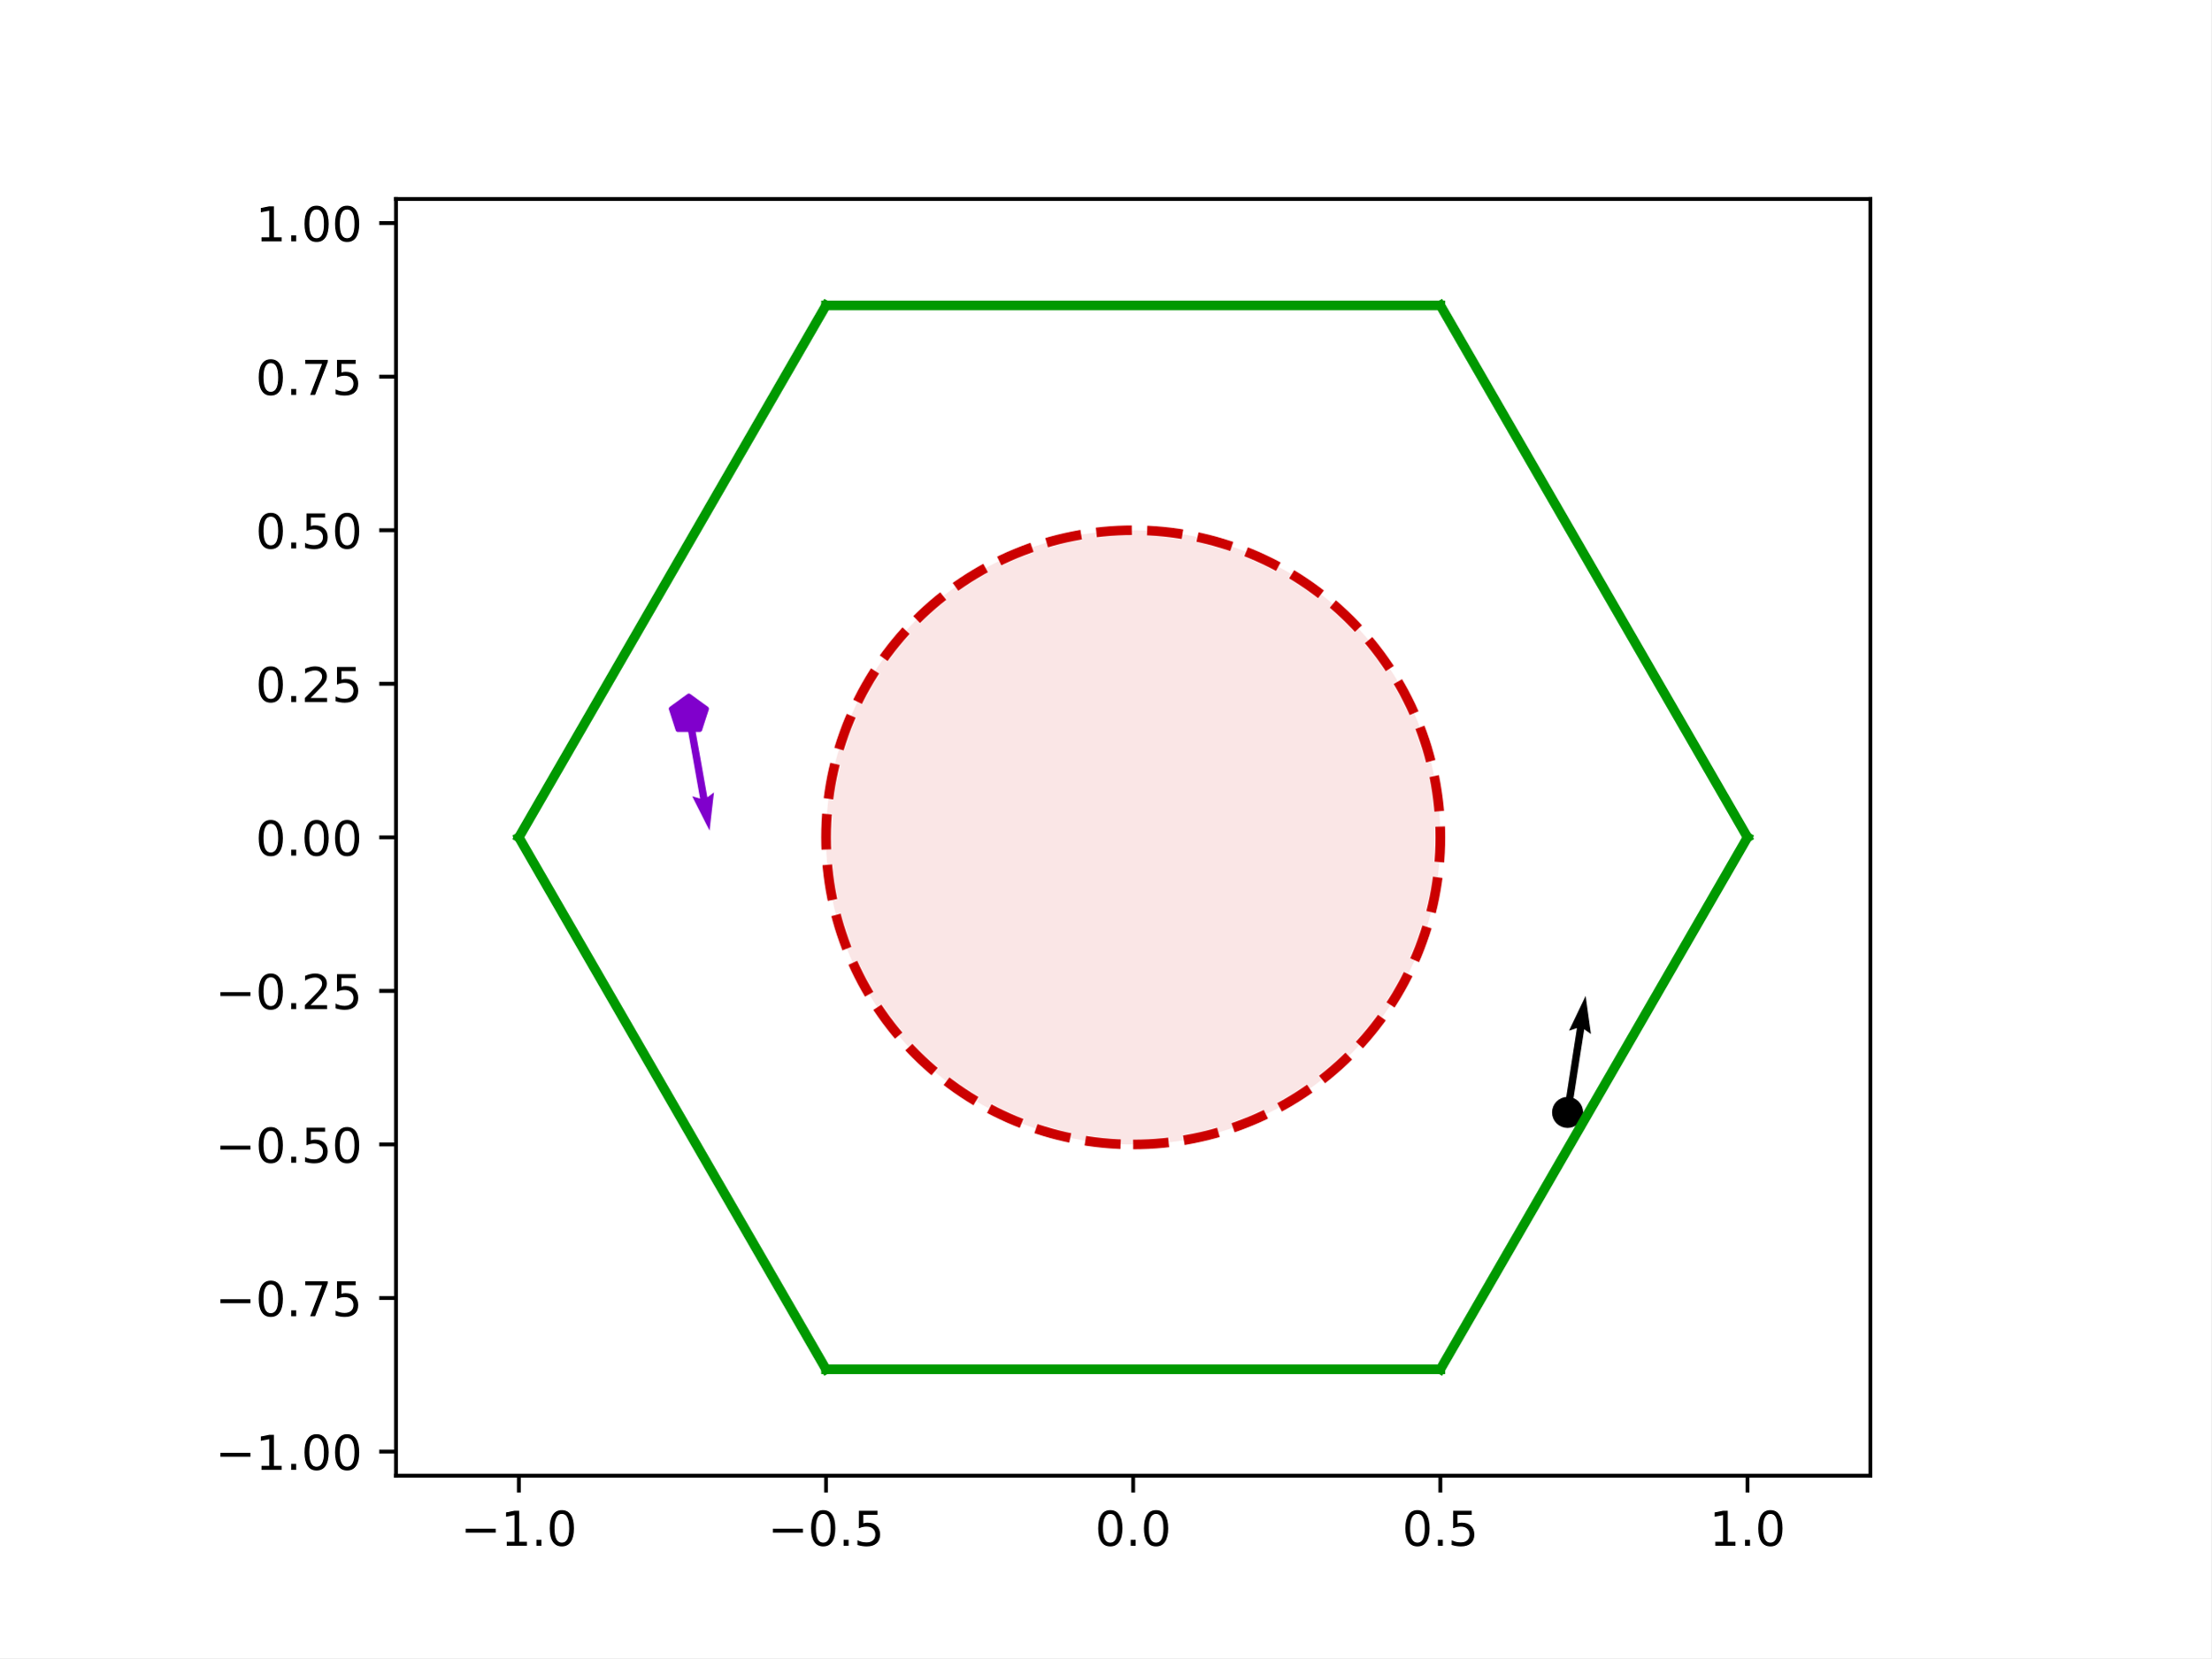
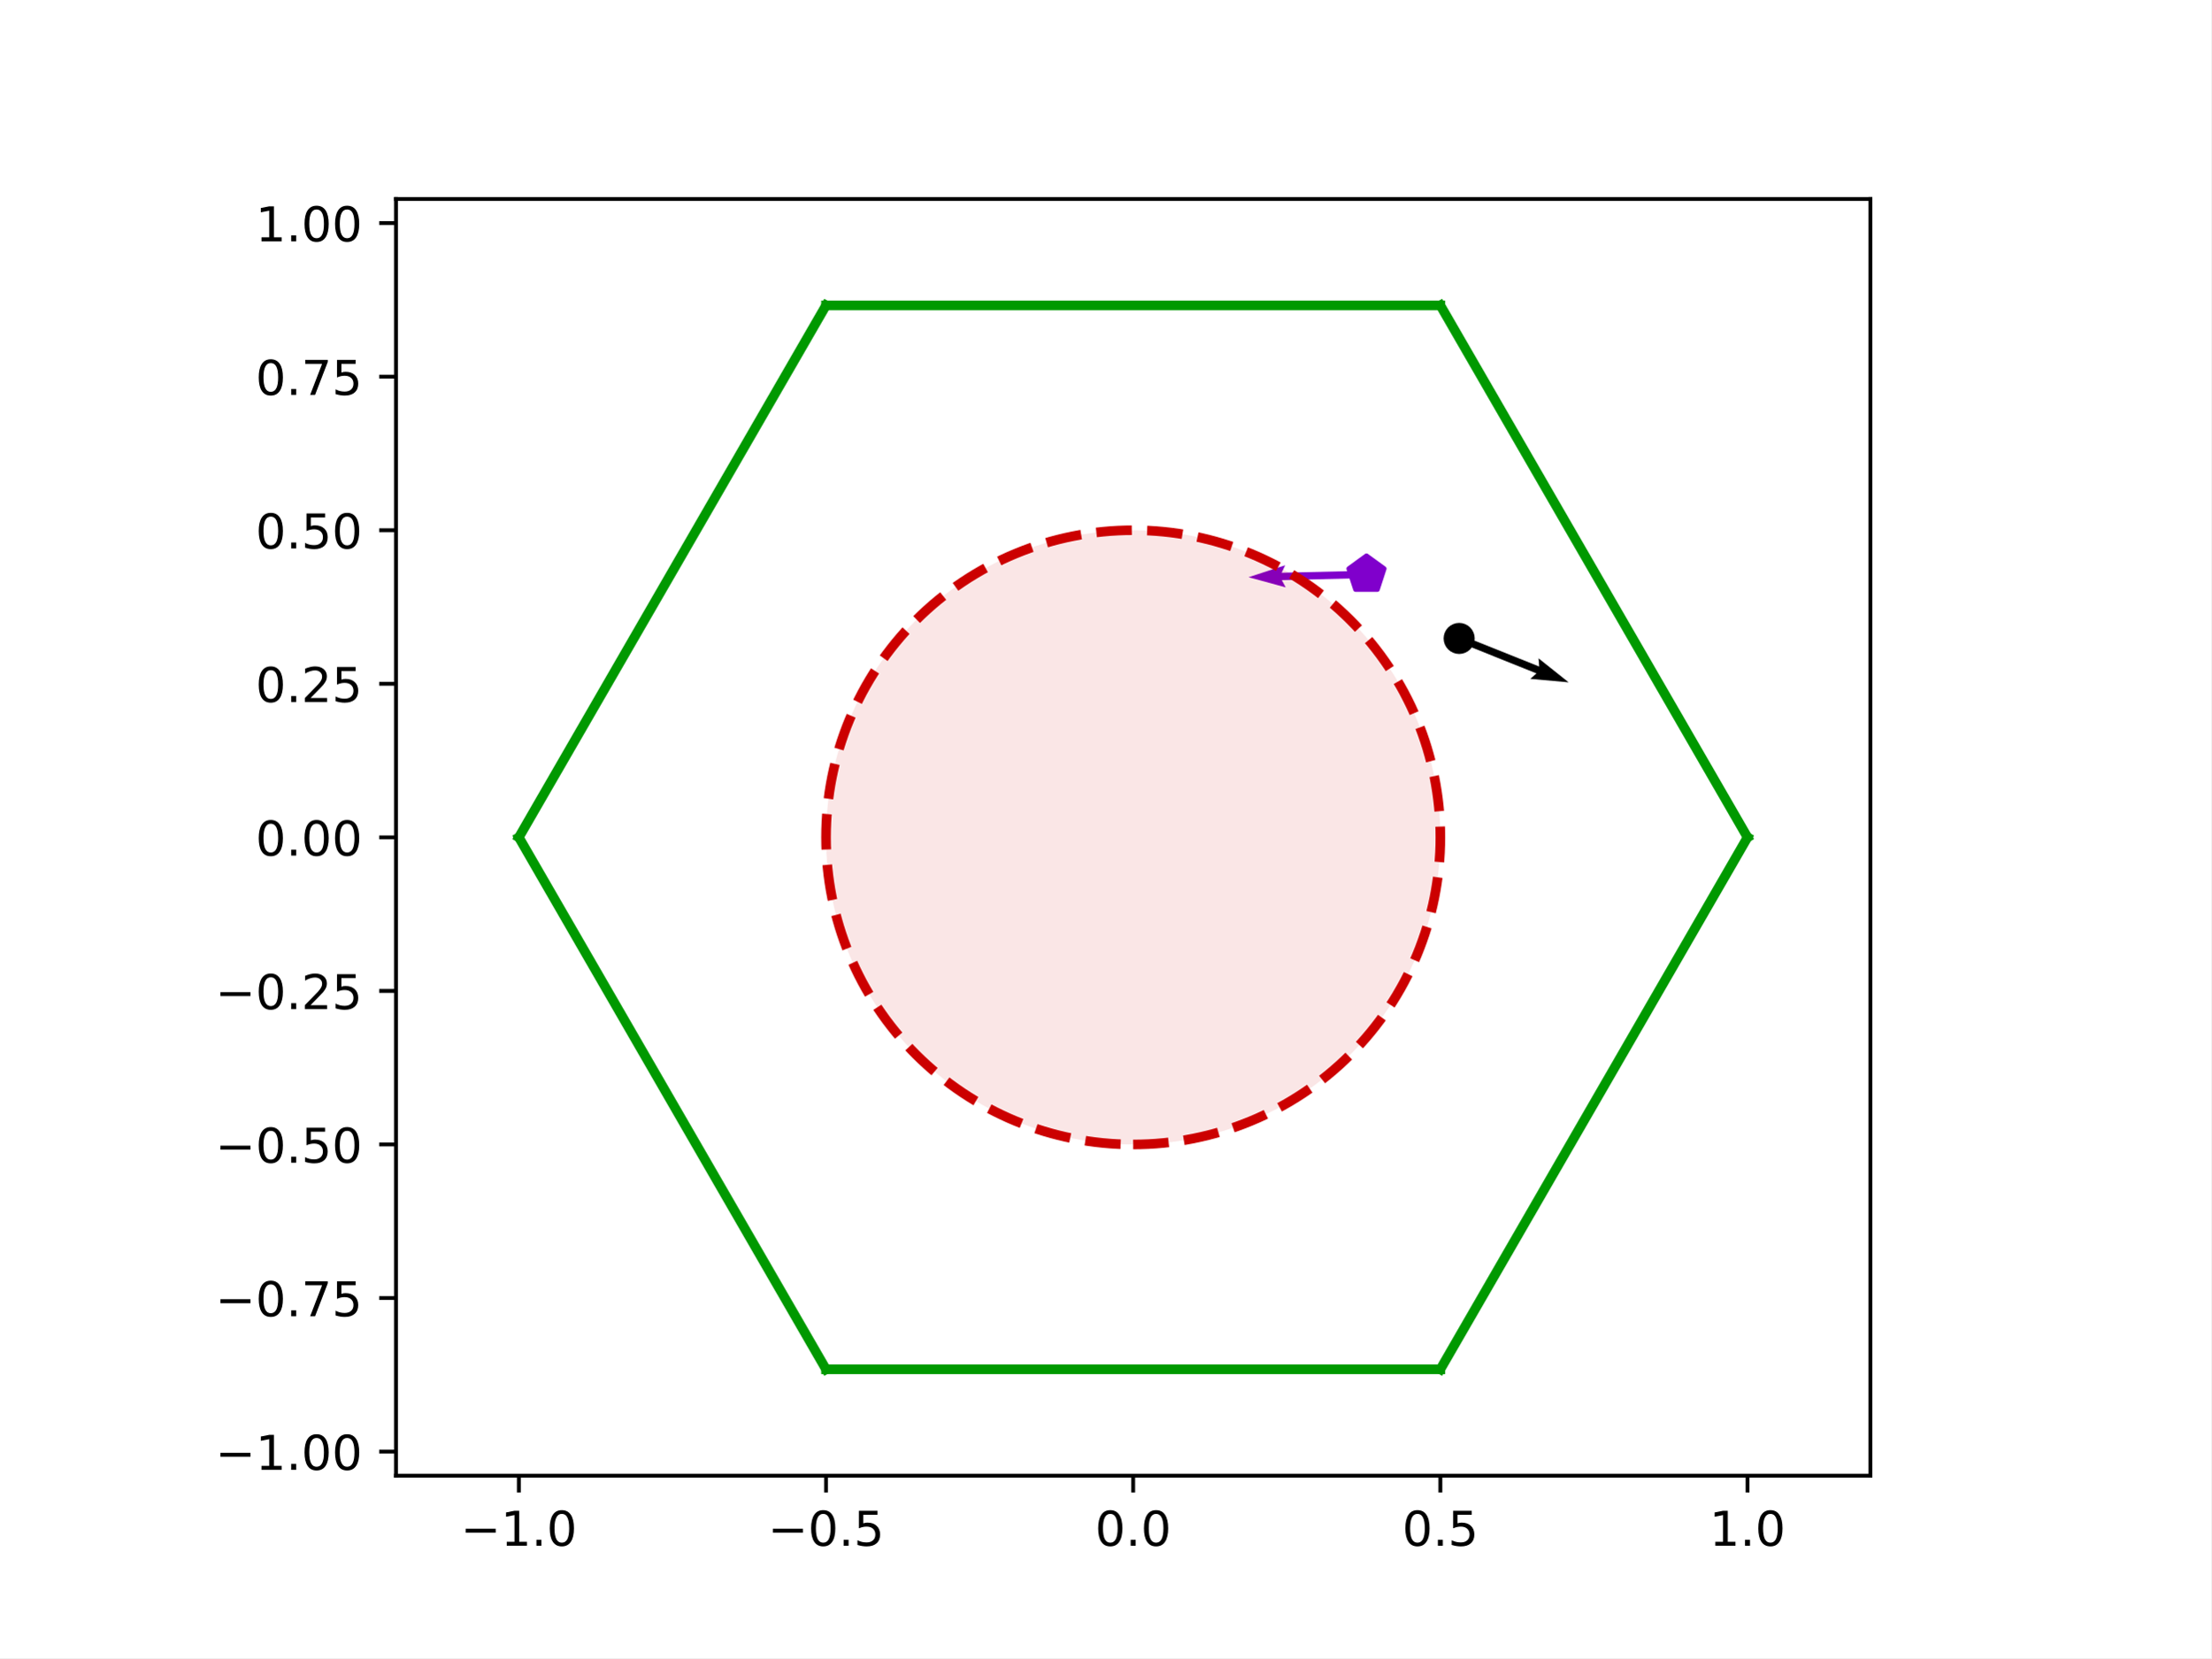
<svg xmlns="http://www.w3.org/2000/svg" xmlns:xlink="http://www.w3.org/1999/xlink" height="345.6pt" version="1.1" viewBox="0 0 460.8 345.6" width="460.8pt">
  <defs>
    <style type="text/css">
*{stroke-linecap:butt;stroke-linejoin:round;}
  </style>
  </defs>
  <g id="figure_1">
    <g id="patch_1">
      <path d="M 0 345.6  L 460.8 345.6  L 460.8 0  L 0 0  z " style="fill:#ffffff;" />
    </g>
    <g id="axes_1">
      <g id="patch_2">
        <path d="M 82.52 307.584  L 389.8 307.584  L 389.8 41.472  L 82.52 41.472  z " style="fill:#ffffff;" />
      </g>
      <g id="PathCollection_1">
        <defs>
-           <path d="M 0 2.739  C 0.726 2.739 1.423 2.45 1.936 1.936  C 2.45 1.423 2.739 0.726 2.739 0  C 2.739 -0.726 2.45 -1.423 1.936 -1.936  C 1.423 -2.45 0.726 -2.739 0 -2.739  C -0.726 -2.739 -1.423 -2.45 -1.936 -1.936  C -2.45 -1.423 -2.739 -0.726 -2.739 0  C -2.739 0.726 -2.45 1.423 -1.936 1.936  C -1.423 2.45 -0.726 2.739 0 2.739  z " id="mf2df8470f7" style="stroke:#000000;" />
+           <path d="M 0 2.739  C 0.726 2.739 1.423 2.45 1.936 1.936  C 2.45 1.423 2.739 0.726 2.739 0  C 2.739 -0.726 2.45 -1.423 1.936 -1.936  C 1.423 -2.45 0.726 -2.739 0 -2.739  C -0.726 -2.739 -1.423 -2.45 -1.936 -1.936  C -2.45 -1.423 -2.739 -0.726 -2.739 0  C -2.739 0.726 -2.45 1.423 -1.936 1.936  C -1.423 2.45 -0.726 2.739 0 2.739  z " id="m9d9766c666" style="stroke:#000000;" />
        </defs>
-         <g clip-path="url(#p7d1d8aa6cf)">
-           <use style="stroke:#000000;" x="326.689" xlink:href="#mf2df8470f7" y="231.864" />
+         <g clip-path="url(#p72c222b78a)">
+           <use style="stroke:#000000;" x="304.094" xlink:href="#m9d9766c666" y="133.068" />
        </g>
      </g>
      <g id="Quiver_1">
-         <path clip-path="url(#p7d1d8aa6cf)" d="M 325.93 231.746  L 328.635 214.286  L 326.999 214.81  L 330.453 207.571  L 331.554 215.516  L 330.154 214.521  L 327.448 231.982  L 325.93 231.746  " />
+         <path clip-path="url(#p72c222b78a)" d="M 304.38 132.355  L 320.78 138.928  L 320.639 137.216  L 326.912 142.214  L 318.924 141.495  L 320.209 140.354  L 303.808 133.781  L 304.38 132.355  " />
      </g>
      <g id="PathCollection_2">
        <defs>
-           <path d="M 0 -3.873  L -3.683 -1.197  L -2.276 3.133  L 2.276 3.133  L 3.683 -1.197  z " id="m6a00730d23" style="stroke:#8000cc;" />
+           <path d="M 0 -3.873  L -3.683 -1.197  L -2.276 3.133  L 2.276 3.133  L 3.683 -1.197  z " id="m48c93a177f" style="stroke:#8000cc;" />
        </defs>
-         <g clip-path="url(#p7d1d8aa6cf)">
-           <use style="fill:#8000cc;stroke:#8000cc;" x="143.558" xlink:href="#m6a00730d23" y="148.928" />
+         <g clip-path="url(#p72c222b78a)">
+           <use style="fill:#8000cc;stroke:#8000cc;" x="284.78" xlink:href="#m48c93a177f" y="119.724" />
        </g>
      </g>
      <g id="Quiver_2">
-         <path clip-path="url(#p7d1d8aa6cf)" d="M 144.315 148.794  L 147.413 166.188  L 148.791 165.163  L 147.869 173.13  L 144.253 165.971  L 145.9 166.458  L 142.802 149.063  L 144.315 148.794  " style="fill:#8000cc;" />
+         <path clip-path="url(#p72c222b78a)" d="M 284.798 120.492  L 267.135 120.908  L 267.939 122.426  L 260.205 120.303  L 267.83 117.818  L 267.099 119.372  L 284.762 118.956  L 284.798 120.492  " style="fill:#8000cc;" />
      </g>
      <g id="patch_3">
-         <path clip-path="url(#p7d1d8aa6cf)" d="M 236.16 238.545  C 253.137 238.545 269.422 231.799 281.427 219.795  C 293.431 207.79 300.177 191.505 300.177 174.528  C 300.177 157.551 293.431 141.266 281.427 129.261  C 269.422 117.257 253.137 110.511 236.16 110.511  C 219.183 110.511 202.898 117.257 190.893 129.261  C 178.889 141.266 172.143 157.551 172.143 174.528  C 172.143 191.505 178.889 207.79 190.893 219.795  C 202.898 231.799 219.183 238.545 236.16 238.545  z " style="fill:#cc0000;fill-opacity:0.1;stroke:#cc0000;stroke-dasharray:7.4,3.2;stroke-dashoffset:0;stroke-linejoin:miter;stroke-width:2;" />
+         <path clip-path="url(#p72c222b78a)" d="M 236.16 238.545  C 253.137 238.545 269.422 231.799 281.427 219.795  C 293.431 207.79 300.177 191.505 300.177 174.528  C 300.177 157.551 293.431 141.266 281.427 129.261  C 269.422 117.257 253.137 110.511 236.16 110.511  C 219.183 110.511 202.898 117.257 190.893 129.261  C 178.889 141.266 172.143 157.551 172.143 174.528  C 172.143 191.505 178.889 207.79 190.893 219.795  C 202.898 231.799 219.183 238.545 236.16 238.545  z " style="fill:#cc0000;fill-opacity:0.1;stroke:#cc0000;stroke-dasharray:7.4,3.2;stroke-dashoffset:0;stroke-linejoin:miter;stroke-width:2;" />
      </g>
      <g id="matplotlib.axis_1">
        <g id="xtick_1">
          <g id="line2d_1">
            <defs>
-               <path d="M 0 0  L 0 3.5  " id="m84287e392a" style="stroke:#000000;stroke-width:0.8;" />
-             </defs>
-             <g>
-               <use style="stroke:#000000;stroke-width:0.8;" x="108.127" xlink:href="#m84287e392a" y="307.584" />
+               <path d="M 0 0  L 0 3.5  " id="m524322f954" style="stroke:#000000;stroke-width:0.8;" />
+             </defs>
+             <g>
+               <use style="stroke:#000000;stroke-width:0.8;" x="108.127" xlink:href="#m524322f954" y="307.584" />
            </g>
          </g>
          <g id="text_1">
            <defs>
              <path d="M 10.594 35.5  L 73.188 35.5  L 73.188 27.203  L 10.594 27.203  z " id="DejaVuSans-2212" />
              <path d="M 12.406 8.297  L 28.516 8.297  L 28.516 63.922  L 10.984 60.406  L 10.984 69.391  L 28.422 72.906  L 38.281 72.906  L 38.281 8.297  L 54.391 8.297  L 54.391 0  L 12.406 0  z " id="DejaVuSans-31" />
              <path d="M 10.688 12.406  L 21 12.406  L 21 0  L 10.688 0  z " id="DejaVuSans-2e" />
              <path d="M 31.781 66.406  Q 24.172 66.406 20.328 58.906  Q 16.5 51.422 16.5 36.375  Q 16.5 21.391 20.328 13.891  Q 24.172 6.391 31.781 6.391  Q 39.453 6.391 43.281 13.891  Q 47.125 21.391 47.125 36.375  Q 47.125 51.422 43.281 58.906  Q 39.453 66.406 31.781 66.406  z M 31.781 74.219  Q 44.047 74.219 50.516 64.516  Q 56.984 54.828 56.984 36.375  Q 56.984 17.969 50.516 8.266  Q 44.047 -1.422 31.781 -1.422  Q 19.531 -1.422 13.062 8.266  Q 6.594 17.969 6.594 36.375  Q 6.594 54.828 13.062 64.516  Q 19.531 74.219 31.781 74.219  z " id="DejaVuSans-30" />
            </defs>
            <g transform="translate(95.9854 322.1824)scale(0.1 -0.1)">
              <use xlink:href="#DejaVuSans-2212" />
              <use x="83.789" xlink:href="#DejaVuSans-31" />
              <use x="147.412" xlink:href="#DejaVuSans-2e" />
              <use x="179.199" xlink:href="#DejaVuSans-30" />
            </g>
          </g>
        </g>
        <g id="xtick_2">
          <g id="line2d_2">
            <g>
-               <use style="stroke:#000000;stroke-width:0.8;" x="172.143" xlink:href="#m84287e392a" y="307.584" />
+               <use style="stroke:#000000;stroke-width:0.8;" x="172.143" xlink:href="#m524322f954" y="307.584" />
            </g>
          </g>
          <g id="text_2">
            <defs>
              <path d="M 10.797 72.906  L 49.516 72.906  L 49.516 64.594  L 19.828 64.594  L 19.828 46.734  Q 21.969 47.469 24.109 47.828  Q 26.266 48.188 28.422 48.188  Q 40.625 48.188 47.75 41.5  Q 54.891 34.812 54.891 23.391  Q 54.891 11.625 47.562 5.094  Q 40.234 -1.422 26.906 -1.422  Q 22.312 -1.422 17.547 -0.641  Q 12.797 0.141 7.719 1.703  L 7.719 11.625  Q 12.109 9.234 16.797 8.062  Q 21.484 6.891 26.703 6.891  Q 35.156 6.891 40.078 11.328  Q 45.016 15.766 45.016 23.391  Q 45.016 31 40.078 35.438  Q 35.156 39.891 26.703 39.891  Q 22.75 39.891 18.812 39.016  Q 14.891 38.141 10.797 36.281  z " id="DejaVuSans-35" />
            </defs>
            <g transform="translate(160.002 322.1824)scale(0.1 -0.1)">
              <use xlink:href="#DejaVuSans-2212" />
              <use x="83.789" xlink:href="#DejaVuSans-30" />
              <use x="147.412" xlink:href="#DejaVuSans-2e" />
              <use x="179.199" xlink:href="#DejaVuSans-35" />
            </g>
          </g>
        </g>
        <g id="xtick_3">
          <g id="line2d_3">
            <g>
-               <use style="stroke:#000000;stroke-width:0.8;" x="236.16" xlink:href="#m84287e392a" y="307.584" />
+               <use style="stroke:#000000;stroke-width:0.8;" x="236.16" xlink:href="#m524322f954" y="307.584" />
            </g>
          </g>
          <g id="text_3">
            <g transform="translate(228.2084 322.1824)scale(0.1 -0.1)">
              <use xlink:href="#DejaVuSans-30" />
              <use x="63.623" xlink:href="#DejaVuSans-2e" />
              <use x="95.41" xlink:href="#DejaVuSans-30" />
            </g>
          </g>
        </g>
        <g id="xtick_4">
          <g id="line2d_4">
            <g>
-               <use style="stroke:#000000;stroke-width:0.8;" x="300.177" xlink:href="#m84287e392a" y="307.584" />
+               <use style="stroke:#000000;stroke-width:0.8;" x="300.177" xlink:href="#m524322f954" y="307.584" />
            </g>
          </g>
          <g id="text_4">
            <g transform="translate(292.225 322.1824)scale(0.1 -0.1)">
              <use xlink:href="#DejaVuSans-30" />
              <use x="63.623" xlink:href="#DejaVuSans-2e" />
              <use x="95.41" xlink:href="#DejaVuSans-35" />
            </g>
          </g>
        </g>
        <g id="xtick_5">
          <g id="line2d_5">
            <g>
-               <use style="stroke:#000000;stroke-width:0.8;" x="364.193" xlink:href="#m84287e392a" y="307.584" />
+               <use style="stroke:#000000;stroke-width:0.8;" x="364.193" xlink:href="#m524322f954" y="307.584" />
            </g>
          </g>
          <g id="text_5">
            <g transform="translate(356.2416 322.1824)scale(0.1 -0.1)">
              <use xlink:href="#DejaVuSans-31" />
              <use x="63.623" xlink:href="#DejaVuSans-2e" />
              <use x="95.41" xlink:href="#DejaVuSans-30" />
            </g>
          </g>
        </g>
      </g>
      <g id="matplotlib.axis_2">
        <g id="ytick_1">
          <g id="line2d_6">
            <defs>
-               <path d="M 0 0  L -3.5 0  " id="m64e0e73108" style="stroke:#000000;stroke-width:0.8;" />
-             </defs>
-             <g>
-               <use style="stroke:#000000;stroke-width:0.8;" x="82.52" xlink:href="#m64e0e73108" y="302.561" />
+               <path d="M 0 0  L -3.5 0  " id="mb6e3b794e8" style="stroke:#000000;stroke-width:0.8;" />
+             </defs>
+             <g>
+               <use style="stroke:#000000;stroke-width:0.8;" x="82.52" xlink:href="#mb6e3b794e8" y="302.561" />
            </g>
          </g>
          <g id="text_6">
            <g transform="translate(44.87485 306.3604)scale(0.1 -0.1)">
              <use xlink:href="#DejaVuSans-2212" />
              <use x="83.789" xlink:href="#DejaVuSans-31" />
              <use x="147.412" xlink:href="#DejaVuSans-2e" />
              <use x="179.199" xlink:href="#DejaVuSans-30" />
              <use x="242.822" xlink:href="#DejaVuSans-30" />
            </g>
          </g>
        </g>
        <g id="ytick_2">
          <g id="line2d_7">
            <g>
-               <use style="stroke:#000000;stroke-width:0.8;" x="82.52" xlink:href="#m64e0e73108" y="270.553" />
+               <use style="stroke:#000000;stroke-width:0.8;" x="82.52" xlink:href="#mb6e3b794e8" y="270.553" />
            </g>
          </g>
          <g id="text_7">
            <defs>
              <path d="M 8.203 72.906  L 55.078 72.906  L 55.078 68.703  L 28.609 0  L 18.312 0  L 43.219 64.594  L 8.203 64.594  z " id="DejaVuSans-37" />
            </defs>
            <g transform="translate(44.87485 274.3521)scale(0.1 -0.1)">
              <use xlink:href="#DejaVuSans-2212" />
              <use x="83.789" xlink:href="#DejaVuSans-30" />
              <use x="147.412" xlink:href="#DejaVuSans-2e" />
              <use x="179.199" xlink:href="#DejaVuSans-37" />
              <use x="242.822" xlink:href="#DejaVuSans-35" />
            </g>
          </g>
        </g>
        <g id="ytick_3">
          <g id="line2d_8">
            <g>
-               <use style="stroke:#000000;stroke-width:0.8;" x="82.52" xlink:href="#m64e0e73108" y="238.545" />
+               <use style="stroke:#000000;stroke-width:0.8;" x="82.52" xlink:href="#mb6e3b794e8" y="238.545" />
            </g>
          </g>
          <g id="text_8">
            <g transform="translate(44.87485 242.3438)scale(0.1 -0.1)">
              <use xlink:href="#DejaVuSans-2212" />
              <use x="83.789" xlink:href="#DejaVuSans-30" />
              <use x="147.412" xlink:href="#DejaVuSans-2e" />
              <use x="179.199" xlink:href="#DejaVuSans-35" />
              <use x="242.822" xlink:href="#DejaVuSans-30" />
            </g>
          </g>
        </g>
        <g id="ytick_4">
          <g id="line2d_9">
            <g>
-               <use style="stroke:#000000;stroke-width:0.8;" x="82.52" xlink:href="#m64e0e73108" y="206.536" />
+               <use style="stroke:#000000;stroke-width:0.8;" x="82.52" xlink:href="#mb6e3b794e8" y="206.536" />
            </g>
          </g>
          <g id="text_9">
            <defs>
              <path d="M 19.188 8.297  L 53.609 8.297  L 53.609 0  L 7.328 0  L 7.328 8.297  Q 12.938 14.109 22.625 23.891  Q 32.328 33.688 34.812 36.531  Q 39.547 41.844 41.422 45.531  Q 43.312 49.219 43.312 52.781  Q 43.312 58.594 39.234 62.25  Q 35.156 65.922 28.609 65.922  Q 23.969 65.922 18.812 64.312  Q 13.672 62.703 7.812 59.422  L 7.812 69.391  Q 13.766 71.781 18.938 73  Q 24.125 74.219 28.422 74.219  Q 39.75 74.219 46.484 68.547  Q 53.219 62.891 53.219 53.422  Q 53.219 48.922 51.531 44.891  Q 49.859 40.875 45.406 35.406  Q 44.188 33.984 37.641 27.219  Q 31.109 20.453 19.188 8.297  z " id="DejaVuSans-32" />
            </defs>
            <g transform="translate(44.87485 210.3355)scale(0.1 -0.1)">
              <use xlink:href="#DejaVuSans-2212" />
              <use x="83.789" xlink:href="#DejaVuSans-30" />
              <use x="147.412" xlink:href="#DejaVuSans-2e" />
              <use x="179.199" xlink:href="#DejaVuSans-32" />
              <use x="242.822" xlink:href="#DejaVuSans-35" />
            </g>
          </g>
        </g>
        <g id="ytick_5">
          <g id="line2d_10">
            <g>
-               <use style="stroke:#000000;stroke-width:0.8;" x="82.52" xlink:href="#m64e0e73108" y="174.528" />
+               <use style="stroke:#000000;stroke-width:0.8;" x="82.52" xlink:href="#mb6e3b794e8" y="174.528" />
            </g>
          </g>
          <g id="text_10">
            <g transform="translate(53.25454 178.3272)scale(0.1 -0.1)">
              <use xlink:href="#DejaVuSans-30" />
              <use x="63.623" xlink:href="#DejaVuSans-2e" />
              <use x="95.41" xlink:href="#DejaVuSans-30" />
              <use x="159.033" xlink:href="#DejaVuSans-30" />
            </g>
          </g>
        </g>
        <g id="ytick_6">
          <g id="line2d_11">
            <g>
-               <use style="stroke:#000000;stroke-width:0.8;" x="82.52" xlink:href="#m64e0e73108" y="142.52" />
+               <use style="stroke:#000000;stroke-width:0.8;" x="82.52" xlink:href="#mb6e3b794e8" y="142.52" />
            </g>
          </g>
          <g id="text_11">
            <g transform="translate(53.25454 146.3189)scale(0.1 -0.1)">
              <use xlink:href="#DejaVuSans-30" />
              <use x="63.623" xlink:href="#DejaVuSans-2e" />
              <use x="95.41" xlink:href="#DejaVuSans-32" />
              <use x="159.033" xlink:href="#DejaVuSans-35" />
            </g>
          </g>
        </g>
        <g id="ytick_7">
          <g id="line2d_12">
            <g>
-               <use style="stroke:#000000;stroke-width:0.8;" x="82.52" xlink:href="#m64e0e73108" y="110.511" />
+               <use style="stroke:#000000;stroke-width:0.8;" x="82.52" xlink:href="#mb6e3b794e8" y="110.511" />
            </g>
          </g>
          <g id="text_12">
            <g transform="translate(53.25454 114.3106)scale(0.1 -0.1)">
              <use xlink:href="#DejaVuSans-30" />
              <use x="63.623" xlink:href="#DejaVuSans-2e" />
              <use x="95.41" xlink:href="#DejaVuSans-35" />
              <use x="159.033" xlink:href="#DejaVuSans-30" />
            </g>
          </g>
        </g>
        <g id="ytick_8">
          <g id="line2d_13">
            <g>
-               <use style="stroke:#000000;stroke-width:0.8;" x="82.52" xlink:href="#m64e0e73108" y="78.503" />
+               <use style="stroke:#000000;stroke-width:0.8;" x="82.52" xlink:href="#mb6e3b794e8" y="78.503" />
            </g>
          </g>
          <g id="text_13">
            <g transform="translate(53.25454 82.30232)scale(0.1 -0.1)">
              <use xlink:href="#DejaVuSans-30" />
              <use x="63.623" xlink:href="#DejaVuSans-2e" />
              <use x="95.41" xlink:href="#DejaVuSans-37" />
              <use x="159.033" xlink:href="#DejaVuSans-35" />
            </g>
          </g>
        </g>
        <g id="ytick_9">
          <g id="line2d_14">
            <g>
-               <use style="stroke:#000000;stroke-width:0.8;" x="82.52" xlink:href="#m64e0e73108" y="46.495" />
+               <use style="stroke:#000000;stroke-width:0.8;" x="82.52" xlink:href="#mb6e3b794e8" y="46.495" />
            </g>
          </g>
          <g id="text_14">
            <g transform="translate(53.25454 50.29402)scale(0.1 -0.1)">
              <use xlink:href="#DejaVuSans-31" />
              <use x="63.623" xlink:href="#DejaVuSans-2e" />
              <use x="95.41" xlink:href="#DejaVuSans-30" />
              <use x="159.033" xlink:href="#DejaVuSans-30" />
            </g>
          </g>
        </g>
      </g>
      <g id="line2d_15">
-         <path clip-path="url(#p7d1d8aa6cf)" d="M 300.177 63.648  L 172.143 63.648  " style="fill:none;stroke:#009900;stroke-linecap:square;stroke-width:2;" />
+         <path clip-path="url(#p72c222b78a)" d="M 300.177 63.648  L 172.143 63.648  " style="fill:none;stroke:#009900;stroke-linecap:square;stroke-width:2;" />
      </g>
      <g id="line2d_16">
-         <path clip-path="url(#p7d1d8aa6cf)" d="M 172.143 63.648  L 108.127 174.528  " style="fill:none;stroke:#009900;stroke-linecap:square;stroke-width:2;" />
+         <path clip-path="url(#p72c222b78a)" d="M 172.143 63.648  L 108.127 174.528  " style="fill:none;stroke:#009900;stroke-linecap:square;stroke-width:2;" />
      </g>
      <g id="line2d_17">
-         <path clip-path="url(#p7d1d8aa6cf)" d="M 108.127 174.528  L 172.143 285.408  " style="fill:none;stroke:#009900;stroke-linecap:square;stroke-width:2;" />
+         <path clip-path="url(#p72c222b78a)" d="M 108.127 174.528  L 172.143 285.408  " style="fill:none;stroke:#009900;stroke-linecap:square;stroke-width:2;" />
      </g>
      <g id="line2d_18">
-         <path clip-path="url(#p7d1d8aa6cf)" d="M 172.143 285.408  L 300.177 285.408  " style="fill:none;stroke:#009900;stroke-linecap:square;stroke-width:2;" />
+         <path clip-path="url(#p72c222b78a)" d="M 172.143 285.408  L 300.177 285.408  " style="fill:none;stroke:#009900;stroke-linecap:square;stroke-width:2;" />
      </g>
      <g id="line2d_19">
-         <path clip-path="url(#p7d1d8aa6cf)" d="M 300.177 285.408  L 364.193 174.528  " style="fill:none;stroke:#009900;stroke-linecap:square;stroke-width:2;" />
+         <path clip-path="url(#p72c222b78a)" d="M 300.177 285.408  L 364.193 174.528  " style="fill:none;stroke:#009900;stroke-linecap:square;stroke-width:2;" />
      </g>
      <g id="line2d_20">
-         <path clip-path="url(#p7d1d8aa6cf)" d="M 364.193 174.528  L 300.177 63.648  " style="fill:none;stroke:#009900;stroke-linecap:square;stroke-width:2;" />
+         <path clip-path="url(#p72c222b78a)" d="M 364.193 174.528  L 300.177 63.648  " style="fill:none;stroke:#009900;stroke-linecap:square;stroke-width:2;" />
      </g>
      <g id="patch_4">
        <path d="M 82.52 307.584  L 82.52 41.472  " style="fill:none;stroke:#000000;stroke-linecap:square;stroke-linejoin:miter;stroke-width:0.8;" />
      </g>
      <g id="patch_5">
        <path d="M 389.8 307.584  L 389.8 41.472  " style="fill:none;stroke:#000000;stroke-linecap:square;stroke-linejoin:miter;stroke-width:0.8;" />
      </g>
      <g id="patch_6">
        <path d="M 82.52 307.584  L 389.8 307.584  " style="fill:none;stroke:#000000;stroke-linecap:square;stroke-linejoin:miter;stroke-width:0.8;" />
      </g>
      <g id="patch_7">
        <path d="M 82.52 41.472  L 389.8 41.472  " style="fill:none;stroke:#000000;stroke-linecap:square;stroke-linejoin:miter;stroke-width:0.8;" />
      </g>
    </g>
  </g>
  <defs>
-     <clipPath id="p7d1d8aa6cf">
+     <clipPath id="p72c222b78a">
      <rect height="266.112" width="307.28" x="82.52" y="41.472" />
    </clipPath>
  </defs>
</svg>
